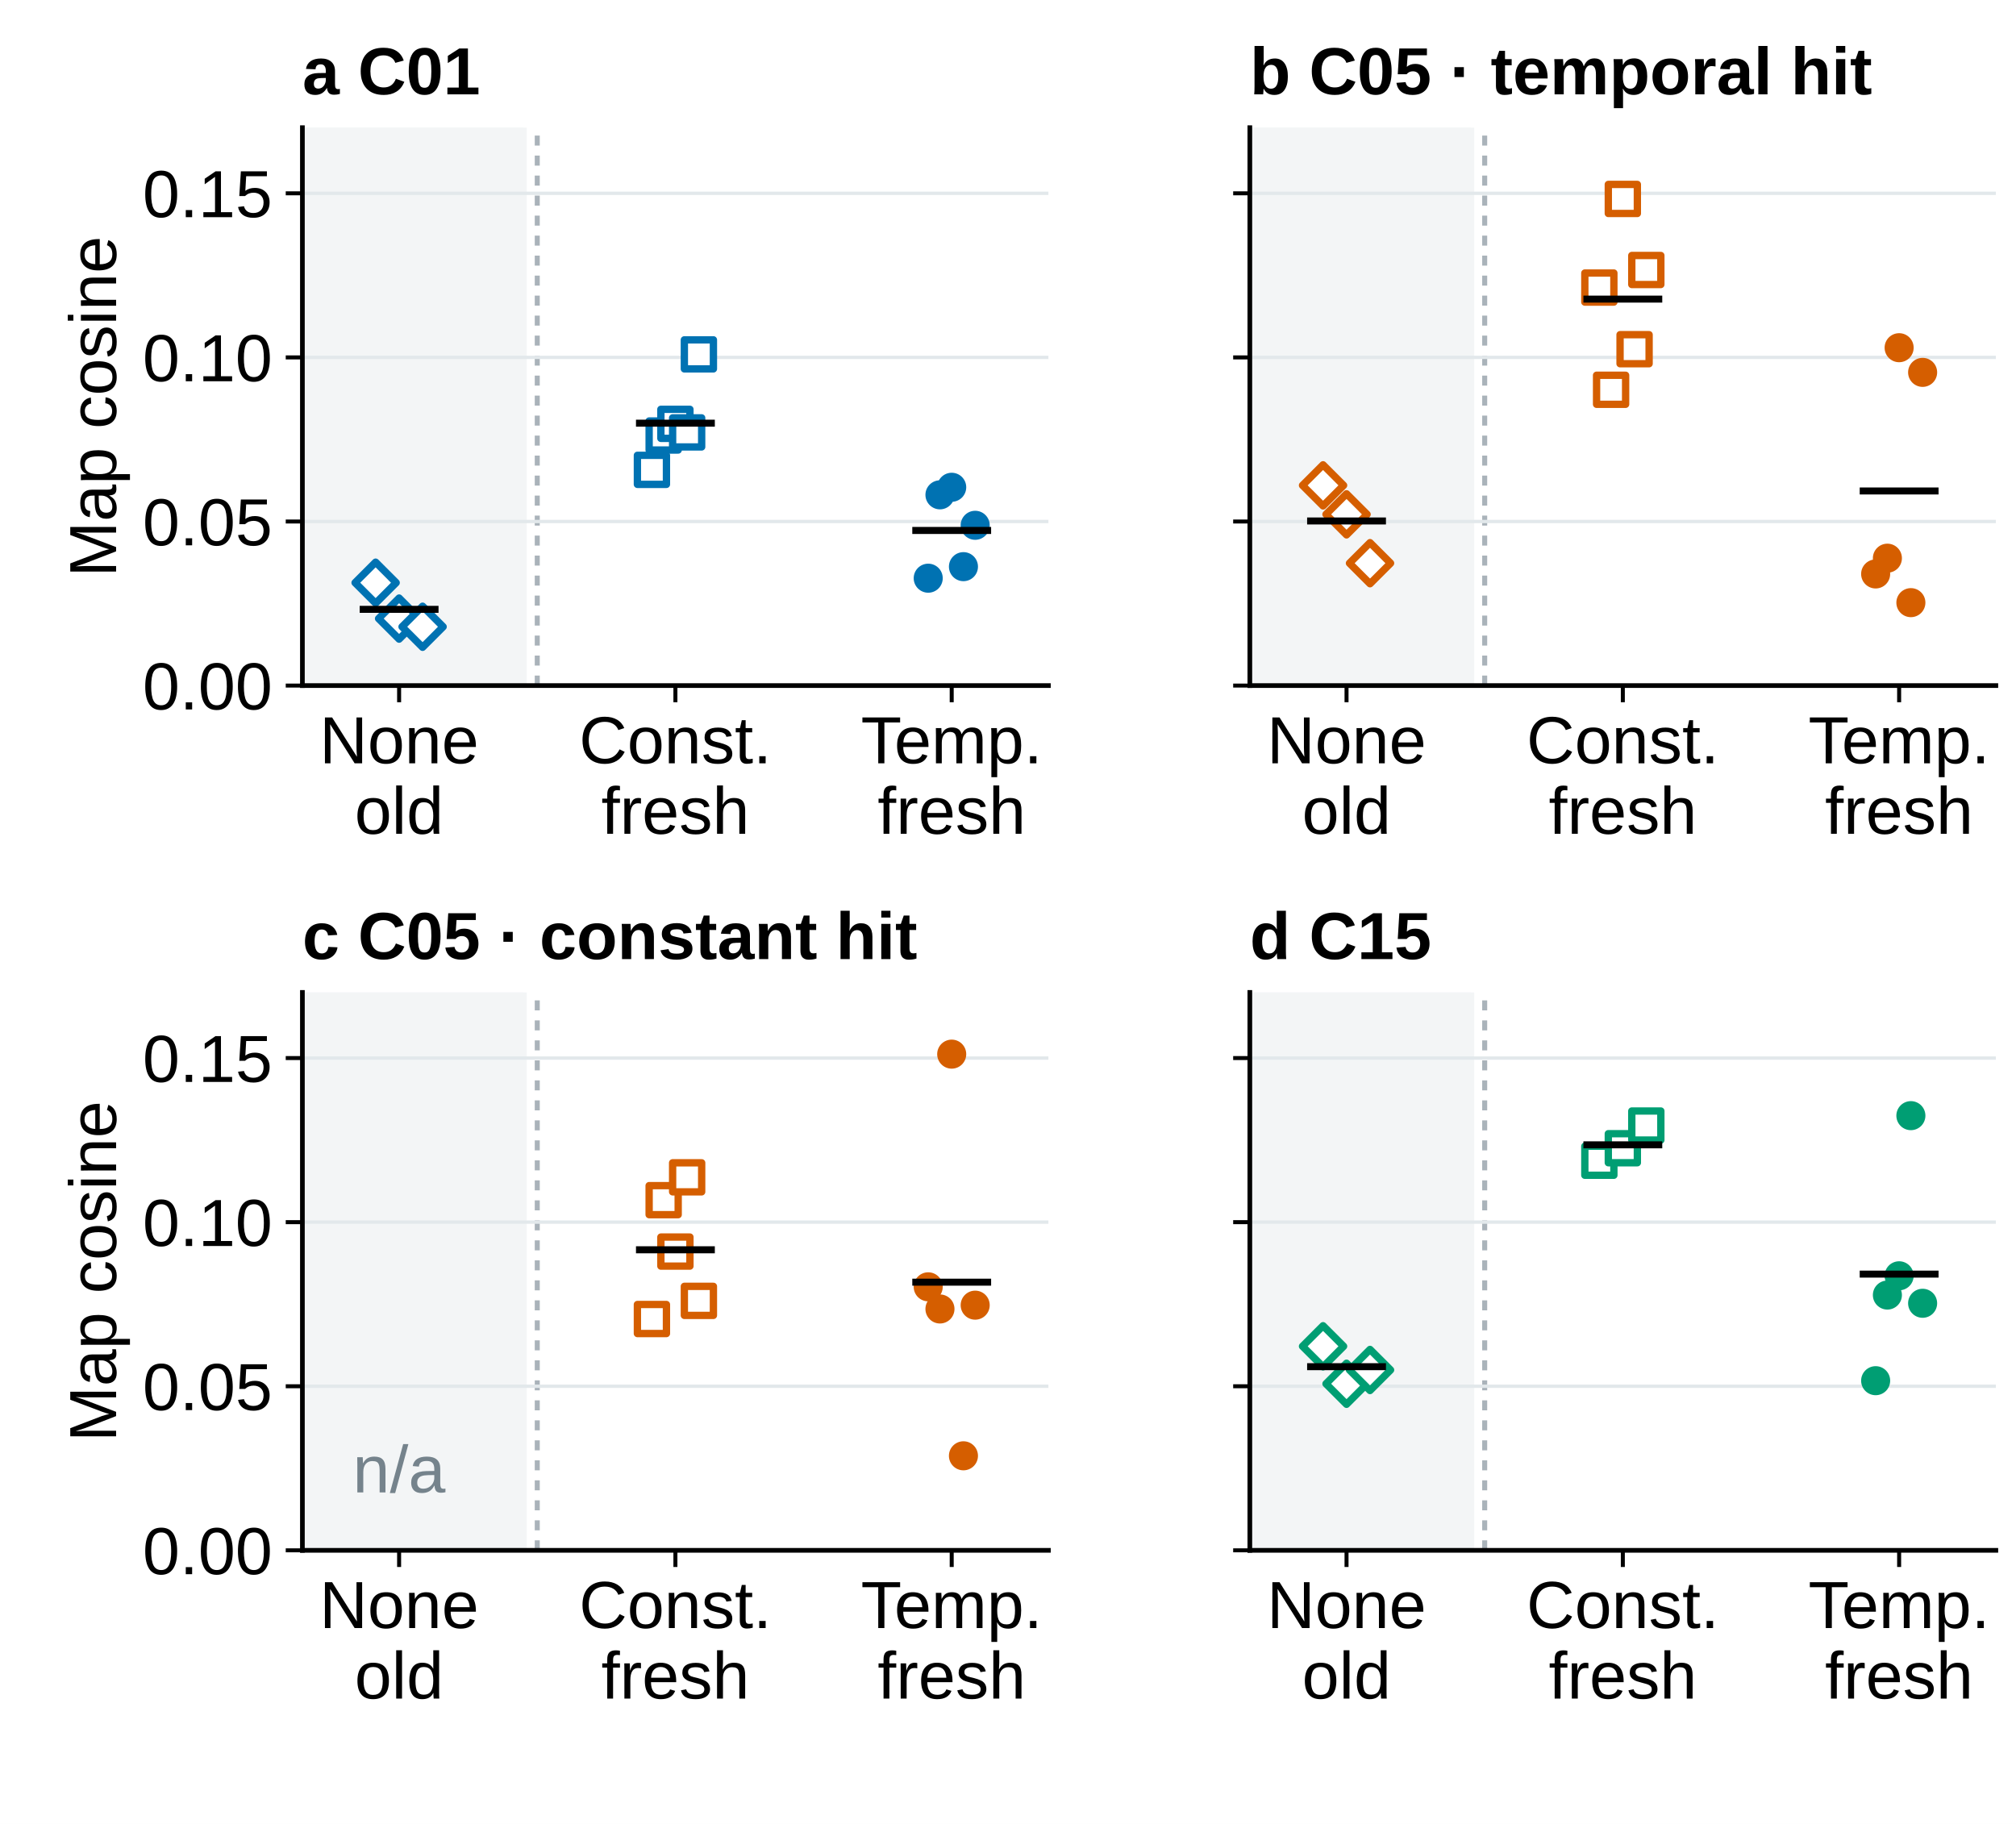
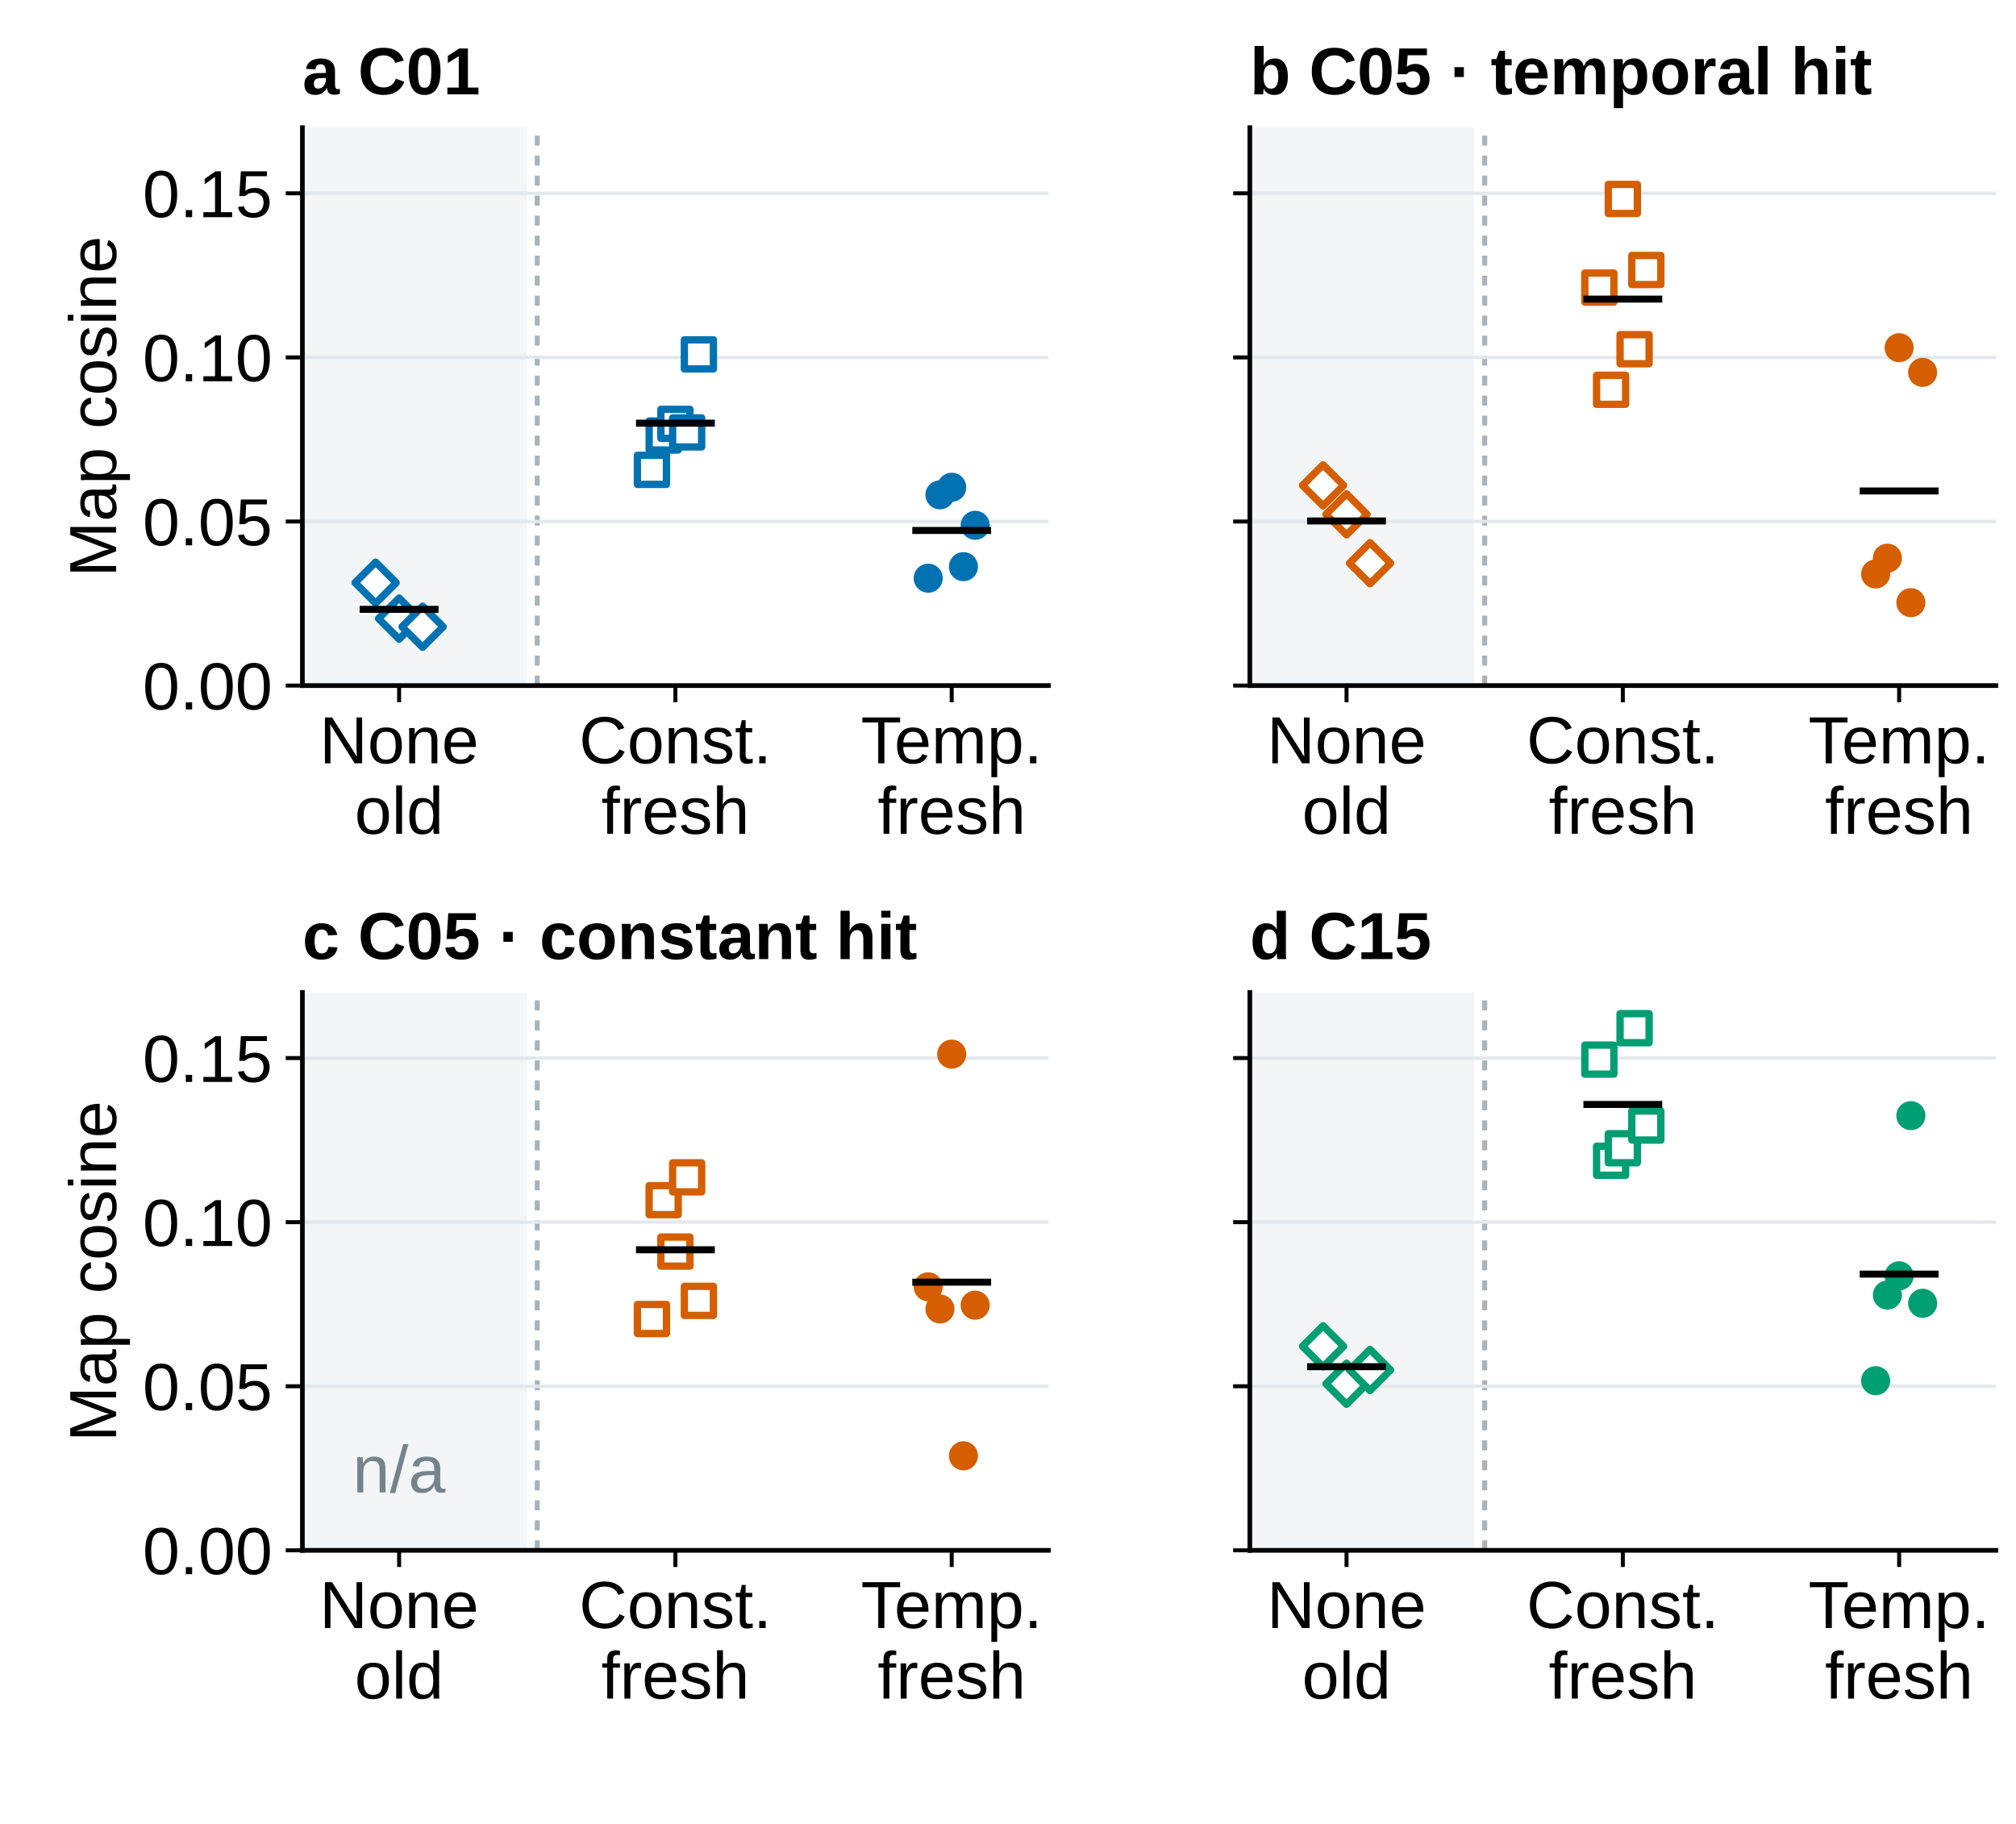
<svg xmlns="http://www.w3.org/2000/svg" xmlns:xlink="http://www.w3.org/1999/xlink" width="302.4pt" height="273.6pt" viewBox="0 0 302.4 273.6" version="1.1">
  <defs>
    <style type="text/css">*{stroke-linejoin: round; stroke-linecap: butt}</style>
  </defs>
  <g id="figure_1">
    <g id="patch_1">
      <path d="M 0 273.6 L 302.4 273.6 L 302.4 0 L 0 0 z " style="fill: #ffffff" />
    </g>
    <g id="axes_1">
      <g id="patch_2">
        <path d="M 45.36 102.841 L 157.261 102.841 L 157.261 19.152 L 45.36 19.152 z " style="fill: #ffffff" />
      </g>
      <g id="patch_3">
        <path d="M 45.36 102.841 L 78.516 102.841 L 78.516 19.152 L 45.36 19.152 z " clip-path="url(#peea5694a14)" style="fill: #f3f5f6; stroke: #f3f5f6; stroke-linejoin: miter" />
      </g>
      <g id="line2d_1">
        <path d="M 80.588 102.841 L 80.588 19.152 " clip-path="url(#peea5694a14)" style="fill: none; stroke-dasharray: 1.5,1.5; stroke-dashoffset: 0; stroke: #aab3ba; stroke-width: 0.75" />
      </g>
      <g id="matplotlib.axis_1">
        <g id="xtick_1">
          <g id="line2d_2">
            <defs>
              <path id="mfab95a4aac" d="M 0 0 L 0 2.5 " style="stroke: #000000; stroke-width: 0.6" />
            </defs>
            <g>
              <use xlink:href="#mfab95a4aac" x="59.866" y="102.841" style="stroke: #000000; stroke-width: 0.6" />
            </g>
          </g>
          <g id="text_1">
            <text style="font-size: 10px; font-family: 'Arial'" transform="translate(47.91338 114.4992)">None</text>
            <text style="font-size: 10px; font-family: 'Arial'" transform="translate(53.19385 125.0761)">old</text>
          </g>
        </g>
        <g id="xtick_2">
          <g id="line2d_3">
            <g>
              <use xlink:href="#mfab95a4aac" x="101.311" y="102.841" style="stroke: #000000; stroke-width: 0.6" />
            </g>
          </g>
          <g id="text_2">
            <text style="font-size: 10px; font-family: 'Arial'" transform="translate(86.86066 114.4992)">Const.</text>
            <text style="font-size: 10px; font-family: 'Arial'" transform="translate(90.19582 125.0761)">fresh</text>
          </g>
        </g>
        <g id="xtick_3">
          <g id="line2d_4">
            <g>
              <use xlink:href="#mfab95a4aac" x="142.756" y="102.841" style="stroke: #000000; stroke-width: 0.6" />
            </g>
          </g>
          <g id="text_3">
            <text style="font-size: 10px; font-family: 'Arial'" transform="translate(129.1431 114.4992)">Temp.</text>
            <text style="font-size: 10px; font-family: 'Arial'" transform="translate(131.6408 125.0761)">fresh</text>
          </g>
        </g>
      </g>
      <g id="matplotlib.axis_2">
        <g id="ytick_1">
          <g id="line2d_5">
            <path d="M 45.36 102.841 L 157.261 102.841 " clip-path="url(#peea5694a14)" style="fill: none; stroke: #e2e8eb; stroke-width: 0.5; stroke-linecap: square" />
          </g>
          <g id="line2d_6">
            <defs>
              <path id="m4221a28062" d="M 0 0 L -2.5 0 " style="stroke: #000000; stroke-width: 0.6" />
            </defs>
            <g>
              <use xlink:href="#m4221a28062" x="45.36" y="102.841" style="stroke: #000000; stroke-width: 0.6" />
            </g>
          </g>
          <g id="text_4">
            <text style="font-size: 10px; font-family: 'Arial'; text-anchor: end" x="40.86" y="106.42" transform="rotate(-0 40.86 106.4203)">0.00</text>
          </g>
        </g>
        <g id="ytick_2">
          <g id="line2d_7">
            <path d="M 45.36 78.227 L 157.261 78.227 " clip-path="url(#peea5694a14)" style="fill: none; stroke: #e2e8eb; stroke-width: 0.5; stroke-linecap: square" />
          </g>
          <g id="line2d_8">
            <g>
              <use xlink:href="#m4221a28062" x="45.36" y="78.227" style="stroke: #000000; stroke-width: 0.6" />
            </g>
          </g>
          <g id="text_5">
            <text style="font-size: 10px; font-family: 'Arial'; text-anchor: end" x="40.86" y="81.806" transform="rotate(-0 40.86 81.80579)">0.05</text>
          </g>
        </g>
        <g id="ytick_3">
          <g id="line2d_9">
            <path d="M 45.36 53.612 L 157.261 53.612 " clip-path="url(#peea5694a14)" style="fill: none; stroke: #e2e8eb; stroke-width: 0.5; stroke-linecap: square" />
          </g>
          <g id="line2d_10">
            <g>
              <use xlink:href="#m4221a28062" x="45.36" y="53.612" style="stroke: #000000; stroke-width: 0.6" />
            </g>
          </g>
          <g id="text_6">
            <text style="font-size: 10px; font-family: 'Arial'; text-anchor: end" x="40.86" y="57.191" transform="rotate(-0 40.86 57.19125)">0.10</text>
          </g>
        </g>
        <g id="ytick_4">
          <g id="line2d_11">
            <path d="M 45.36 28.998 L 157.261 28.998 " clip-path="url(#peea5694a14)" style="fill: none; stroke: #e2e8eb; stroke-width: 0.5; stroke-linecap: square" />
          </g>
          <g id="line2d_12">
            <g>
              <use xlink:href="#m4221a28062" x="45.36" y="28.998" style="stroke: #000000; stroke-width: 0.6" />
            </g>
          </g>
          <g id="text_7">
            <text style="font-size: 10px; font-family: 'Arial'; text-anchor: end" x="40.86" y="32.577" transform="rotate(-0 40.86 32.57672)">0.15</text>
          </g>
        </g>
        <g id="text_8">
          <text style="font-size: 10px; font-family: 'Arial'; text-anchor: middle" x="17.412" y="60.997" transform="rotate(-90 17.41156 60.99671)">Map cosine</text>
        </g>
      </g>
      <g id="patch_4">
        <path d="M 45.36 102.841 L 45.36 19.152 " style="fill: none; stroke: #000000; stroke-width: 0.7; stroke-linejoin: miter; stroke-linecap: square" />
      </g>
      <g id="patch_5">
        <path d="M 45.36 102.841 L 157.261 102.841 " style="fill: none; stroke: #000000; stroke-width: 0.7; stroke-linejoin: miter; stroke-linecap: square" />
      </g>
      <g id="PathCollection_1">
        <defs>
          <path id="m61c139418c" d="M -0 3.082 L 3.082 0 L 0 -3.082 L -3.082 -0 z " style="stroke: #0072b2; stroke-width: 1.1" />
        </defs>
        <g clip-path="url(#peea5694a14)">
          <use xlink:href="#m61c139418c" x="56.343" y="87.41" style="fill: #ffffff; stroke: #0072b2; stroke-width: 1.1" />
          <use xlink:href="#m61c139418c" x="59.866" y="92.792" style="fill: #ffffff; stroke: #0072b2; stroke-width: 1.1" />
          <use xlink:href="#m61c139418c" x="63.389" y="94.017" style="fill: #ffffff; stroke: #0072b2; stroke-width: 1.1" />
        </g>
      </g>
      <g id="PathCollection_2">
        <defs>
          <path id="mb294377f2a" d="M -2.179 2.179 L 2.179 2.179 L 2.179 -2.179 L -2.179 -2.179 z " style="stroke: #0072b2; stroke-width: 1.1" />
        </defs>
        <g clip-path="url(#peea5694a14)">
          <use xlink:href="#mb294377f2a" x="97.788" y="70.48" style="fill: #ffffff; stroke: #0072b2; stroke-width: 1.1" />
          <use xlink:href="#mb294377f2a" x="99.549" y="65.33" style="fill: #ffffff; stroke: #0072b2; stroke-width: 1.1" />
          <use xlink:href="#mb294377f2a" x="101.311" y="63.58" style="fill: #ffffff; stroke: #0072b2; stroke-width: 1.1" />
          <use xlink:href="#mb294377f2a" x="103.072" y="64.863" style="fill: #ffffff; stroke: #0072b2; stroke-width: 1.1" />
          <use xlink:href="#mb294377f2a" x="104.833" y="53.158" style="fill: #ffffff; stroke: #0072b2; stroke-width: 1.1" />
        </g>
      </g>
      <g id="PathCollection_3">
        <defs>
          <path id="mf17688ad99" d="M 0 2.179 C 0.578 2.179 1.132 1.95 1.541 1.541 C 1.95 1.132 2.179 0.578 2.179 0 C 2.179 -0.578 1.95 -1.132 1.541 -1.541 C 1.132 -1.95 0.578 -2.179 0 -2.179 C -0.578 -2.179 -1.132 -1.95 -1.541 -1.541 C -1.95 -1.132 -2.179 -0.578 -2.179 0 C -2.179 0.578 -1.95 1.132 -1.541 1.541 C -1.132 1.95 -0.578 2.179 0 2.179 z " />
        </defs>
        <g clip-path="url(#peea5694a14)">
          <use xlink:href="#mf17688ad99" x="139.233" y="86.733" style="fill: #0072b2" />
          <use xlink:href="#mf17688ad99" x="140.994" y="74.228" style="fill: #0072b2" />
          <use xlink:href="#mf17688ad99" x="142.756" y="73.094" style="fill: #0072b2" />
          <use xlink:href="#mf17688ad99" x="144.517" y="85.002" style="fill: #0072b2" />
          <use xlink:href="#mf17688ad99" x="146.278" y="78.798" style="fill: #0072b2" />
        </g>
      </g>
      <g id="text_9">
        <text style="font-weight: 700; font-size: 10px; font-family: 'Arial'; text-anchor: start" x="45.36" y="14.152" transform="rotate(-0 45.36 14.152)">a  C01</text>
      </g>
      <g id="line2d_13">
        <path d="M 54.478 91.406 L 65.254 91.406 " clip-path="url(#peea5694a14)" style="fill: none; stroke: #000000; stroke-width: 1.05; stroke-linecap: square" />
      </g>
      <g id="line2d_14">
        <path d="M 95.923 63.482 L 106.699 63.482 " clip-path="url(#peea5694a14)" style="fill: none; stroke: #000000; stroke-width: 1.05; stroke-linecap: square" />
      </g>
      <g id="line2d_15">
        <path d="M 137.368 79.571 L 148.143 79.571 " clip-path="url(#peea5694a14)" style="fill: none; stroke: #000000; stroke-width: 1.05; stroke-linecap: square" />
      </g>
    </g>
    <g id="axes_2">
      <g id="patch_6">
        <path d="M 187.475 102.841 L 299.376 102.841 L 299.376 19.152 L 187.475 19.152 z " style="fill: #ffffff" />
      </g>
      <g id="patch_7">
        <path d="M 187.475 102.841 L 220.631 102.841 L 220.631 19.152 L 187.475 19.152 z " clip-path="url(#p46982ca09e)" style="fill: #f3f5f6; stroke: #f3f5f6; stroke-linejoin: miter" />
      </g>
      <g id="line2d_16">
        <path d="M 222.703 102.841 L 222.703 19.152 " clip-path="url(#p46982ca09e)" style="fill: none; stroke-dasharray: 1.5,1.5; stroke-dashoffset: 0; stroke: #aab3ba; stroke-width: 0.75" />
      </g>
      <g id="matplotlib.axis_3">
        <g id="xtick_4">
          <g id="line2d_17">
            <g>
              <use xlink:href="#mfab95a4aac" x="201.98" y="102.841" style="stroke: #000000; stroke-width: 0.6" />
            </g>
          </g>
          <g id="text_10">
            <text style="font-size: 10px; font-family: 'Arial'" transform="translate(190.0281 114.4992)">None</text>
            <text style="font-size: 10px; font-family: 'Arial'" transform="translate(195.3085 125.0761)">old</text>
          </g>
        </g>
        <g id="xtick_5">
          <g id="line2d_18">
            <g>
              <use xlink:href="#mfab95a4aac" x="243.425" y="102.841" style="stroke: #000000; stroke-width: 0.6" />
            </g>
          </g>
          <g id="text_11">
            <text style="font-size: 10px; font-family: 'Arial'" transform="translate(228.9753 114.4992)">Const.</text>
            <text style="font-size: 10px; font-family: 'Arial'" transform="translate(232.3105 125.0761)">fresh</text>
          </g>
        </g>
        <g id="xtick_6">
          <g id="line2d_19">
            <g>
              <use xlink:href="#mfab95a4aac" x="284.87" y="102.841" style="stroke: #000000; stroke-width: 0.6" />
            </g>
          </g>
          <g id="text_12">
            <text style="font-size: 10px; font-family: 'Arial'" transform="translate(271.2578 114.4992)">Temp.</text>
            <text style="font-size: 10px; font-family: 'Arial'" transform="translate(273.7554 125.0761)">fresh</text>
          </g>
        </g>
      </g>
      <g id="matplotlib.axis_4">
        <g id="ytick_5">
          <g id="line2d_20">
            <path d="M 187.475 102.841 L 299.376 102.841 " clip-path="url(#p46982ca09e)" style="fill: none; stroke: #e2e8eb; stroke-width: 0.5; stroke-linecap: square" />
          </g>
          <g id="line2d_21">
            <g>
              <use xlink:href="#m4221a28062" x="187.475" y="102.841" style="stroke: #000000; stroke-width: 0.6" />
            </g>
          </g>
        </g>
        <g id="ytick_6">
          <g id="line2d_22">
            <path d="M 187.475 78.227 L 299.376 78.227 " clip-path="url(#p46982ca09e)" style="fill: none; stroke: #e2e8eb; stroke-width: 0.5; stroke-linecap: square" />
          </g>
          <g id="line2d_23">
            <g>
              <use xlink:href="#m4221a28062" x="187.475" y="78.227" style="stroke: #000000; stroke-width: 0.6" />
            </g>
          </g>
        </g>
        <g id="ytick_7">
          <g id="line2d_24">
            <path d="M 187.475 53.612 L 299.376 53.612 " clip-path="url(#p46982ca09e)" style="fill: none; stroke: #e2e8eb; stroke-width: 0.5; stroke-linecap: square" />
          </g>
          <g id="line2d_25">
            <g>
              <use xlink:href="#m4221a28062" x="187.475" y="53.612" style="stroke: #000000; stroke-width: 0.6" />
            </g>
          </g>
        </g>
        <g id="ytick_8">
          <g id="line2d_26">
            <path d="M 187.475 28.998 L 299.376 28.998 " clip-path="url(#p46982ca09e)" style="fill: none; stroke: #e2e8eb; stroke-width: 0.5; stroke-linecap: square" />
          </g>
          <g id="line2d_27">
            <g>
              <use xlink:href="#m4221a28062" x="187.475" y="28.998" style="stroke: #000000; stroke-width: 0.6" />
            </g>
          </g>
        </g>
      </g>
      <g id="patch_8">
        <path d="M 187.475 102.841 L 187.475 19.152 " style="fill: none; stroke: #000000; stroke-width: 0.7; stroke-linejoin: miter; stroke-linecap: square" />
      </g>
      <g id="patch_9">
        <path d="M 187.475 102.841 L 299.376 102.841 " style="fill: none; stroke: #000000; stroke-width: 0.7; stroke-linejoin: miter; stroke-linecap: square" />
      </g>
      <g id="PathCollection_4">
        <defs>
          <path id="m180f35dc80" d="M -0 3.082 L 3.082 0 L 0 -3.082 L -3.082 -0 z " style="stroke: #d55e00; stroke-width: 1.1" />
        </defs>
        <g clip-path="url(#p46982ca09e)">
          <use xlink:href="#m180f35dc80" x="198.458" y="72.806" style="fill: #ffffff; stroke: #d55e00; stroke-width: 1.1" />
          <use xlink:href="#m180f35dc80" x="201.98" y="77.155" style="fill: #ffffff; stroke: #d55e00; stroke-width: 1.1" />
          <use xlink:href="#m180f35dc80" x="205.503" y="84.482" style="fill: #ffffff; stroke: #d55e00; stroke-width: 1.1" />
        </g>
      </g>
      <g id="PathCollection_5">
        <defs>
          <path id="m9359243eaa" d="M -2.179 2.179 L 2.179 2.179 L 2.179 -2.179 L -2.179 -2.179 z " style="stroke: #d55e00; stroke-width: 1.1" />
        </defs>
        <g clip-path="url(#p46982ca09e)">
          <use xlink:href="#m9359243eaa" x="239.903" y="43.136" style="fill: #ffffff; stroke: #d55e00; stroke-width: 1.1" />
          <use xlink:href="#m9359243eaa" x="241.664" y="58.469" style="fill: #ffffff; stroke: #d55e00; stroke-width: 1.1" />
          <use xlink:href="#m9359243eaa" x="243.425" y="29.844" style="fill: #ffffff; stroke: #d55e00; stroke-width: 1.1" />
          <use xlink:href="#m9359243eaa" x="245.187" y="52.381" style="fill: #ffffff; stroke: #d55e00; stroke-width: 1.1" />
          <use xlink:href="#m9359243eaa" x="246.948" y="40.502" style="fill: #ffffff; stroke: #d55e00; stroke-width: 1.1" />
        </g>
      </g>
      <g id="PathCollection_6">
        <defs>
          <path id="m09fe422eca" d="M 0 2.179 C 0.578 2.179 1.132 1.95 1.541 1.541 C 1.95 1.132 2.179 0.578 2.179 0 C 2.179 -0.578 1.95 -1.132 1.541 -1.541 C 1.132 -1.95 0.578 -2.179 0 -2.179 C -0.578 -2.179 -1.132 -1.95 -1.541 -1.541 C -1.95 -1.132 -2.179 -0.578 -2.179 0 C -2.179 0.578 -1.95 1.132 -1.541 1.541 C -1.132 1.95 -0.578 2.179 0 2.179 z " />
        </defs>
        <g clip-path="url(#p46982ca09e)">
          <use xlink:href="#m09fe422eca" x="281.347" y="86.096" style="fill: #d55e00" />
          <use xlink:href="#m09fe422eca" x="283.109" y="83.732" style="fill: #d55e00" />
          <use xlink:href="#m09fe422eca" x="284.87" y="52.158" style="fill: #d55e00" />
          <use xlink:href="#m09fe422eca" x="286.632" y="90.401" style="fill: #d55e00" />
          <use xlink:href="#m09fe422eca" x="288.393" y="55.858" style="fill: #d55e00" />
        </g>
      </g>
      <g id="text_13">
        <text style="font-weight: 700; font-size: 10px; font-family: 'Arial'; text-anchor: start" x="187.475" y="14.152" transform="rotate(-0 187.4747 14.152)">b  C05 · temporal hit</text>
      </g>
      <g id="line2d_28">
        <path d="M 196.593 78.148 L 207.368 78.148 " clip-path="url(#p46982ca09e)" style="fill: none; stroke: #000000; stroke-width: 1.05; stroke-linecap: square" />
      </g>
      <g id="line2d_29">
        <path d="M 238.037 44.866 L 248.813 44.866 " clip-path="url(#p46982ca09e)" style="fill: none; stroke: #000000; stroke-width: 1.05; stroke-linecap: square" />
      </g>
      <g id="line2d_30">
        <path d="M 279.482 73.649 L 290.258 73.649 " clip-path="url(#p46982ca09e)" style="fill: none; stroke: #000000; stroke-width: 1.05; stroke-linecap: square" />
      </g>
    </g>
    <g id="axes_3">
      <g id="patch_10">
        <path d="M 45.36 232.56 L 157.261 232.56 L 157.261 148.871 L 45.36 148.871 z " style="fill: #ffffff" />
      </g>
      <g id="patch_11">
        <path d="M 45.36 232.56 L 78.516 232.56 L 78.516 148.871 L 45.36 148.871 z " clip-path="url(#pe74c605b21)" style="fill: #f3f5f6; stroke: #f3f5f6; stroke-linejoin: miter" />
      </g>
      <g id="line2d_31">
        <path d="M 80.588 232.56 L 80.588 148.871 " clip-path="url(#pe74c605b21)" style="fill: none; stroke-dasharray: 1.5,1.5; stroke-dashoffset: 0; stroke: #aab3ba; stroke-width: 0.75" />
      </g>
      <g id="matplotlib.axis_5">
        <g id="xtick_7">
          <g id="line2d_32">
            <g>
              <use xlink:href="#mfab95a4aac" x="59.866" y="232.56" style="stroke: #000000; stroke-width: 0.6" />
            </g>
          </g>
          <g id="text_14">
            <text style="font-size: 10px; font-family: 'Arial'" transform="translate(47.91338 244.2178)">None</text>
            <text style="font-size: 10px; font-family: 'Arial'" transform="translate(53.19385 254.7947)">old</text>
          </g>
        </g>
        <g id="xtick_8">
          <g id="line2d_33">
            <g>
              <use xlink:href="#mfab95a4aac" x="101.311" y="232.56" style="stroke: #000000; stroke-width: 0.6" />
            </g>
          </g>
          <g id="text_15">
            <text style="font-size: 10px; font-family: 'Arial'" transform="translate(86.86066 244.2178)">Const.</text>
            <text style="font-size: 10px; font-family: 'Arial'" transform="translate(90.19582 254.7947)">fresh</text>
          </g>
        </g>
        <g id="xtick_9">
          <g id="line2d_34">
            <g>
              <use xlink:href="#mfab95a4aac" x="142.756" y="232.56" style="stroke: #000000; stroke-width: 0.6" />
            </g>
          </g>
          <g id="text_16">
            <text style="font-size: 10px; font-family: 'Arial'" transform="translate(129.1431 244.2178)">Temp.</text>
            <text style="font-size: 10px; font-family: 'Arial'" transform="translate(131.6408 254.7947)">fresh</text>
          </g>
        </g>
      </g>
      <g id="matplotlib.axis_6">
        <g id="ytick_9">
          <g id="line2d_35">
            <path d="M 45.36 232.56 L 157.261 232.56 " clip-path="url(#pe74c605b21)" style="fill: none; stroke: #e2e8eb; stroke-width: 0.5; stroke-linecap: square" />
          </g>
          <g id="line2d_36">
            <g>
              <use xlink:href="#m4221a28062" x="45.36" y="232.56" style="stroke: #000000; stroke-width: 0.6" />
            </g>
          </g>
          <g id="text_17">
            <text style="font-size: 10px; font-family: 'Arial'; text-anchor: end" x="40.86" y="236.139" transform="rotate(-0 40.86 236.1389)">0.00</text>
          </g>
        </g>
        <g id="ytick_10">
          <g id="line2d_37">
            <path d="M 45.36 207.945 L 157.261 207.945 " clip-path="url(#pe74c605b21)" style="fill: none; stroke: #e2e8eb; stroke-width: 0.5; stroke-linecap: square" />
          </g>
          <g id="line2d_38">
            <g>
              <use xlink:href="#m4221a28062" x="45.36" y="207.945" style="stroke: #000000; stroke-width: 0.6" />
            </g>
          </g>
          <g id="text_18">
            <text style="font-size: 10px; font-family: 'Arial'; text-anchor: end" x="40.86" y="211.524" transform="rotate(-0 40.86 211.5244)">0.05</text>
          </g>
        </g>
        <g id="ytick_11">
          <g id="line2d_39">
            <path d="M 45.36 183.331 L 157.261 183.331 " clip-path="url(#pe74c605b21)" style="fill: none; stroke: #e2e8eb; stroke-width: 0.5; stroke-linecap: square" />
          </g>
          <g id="line2d_40">
            <g>
              <use xlink:href="#m4221a28062" x="45.36" y="183.331" style="stroke: #000000; stroke-width: 0.6" />
            </g>
          </g>
          <g id="text_19">
            <text style="font-size: 10px; font-family: 'Arial'; text-anchor: end" x="40.86" y="186.91" transform="rotate(-0 40.86 186.9098)">0.10</text>
          </g>
        </g>
        <g id="ytick_12">
          <g id="line2d_41">
            <path d="M 45.36 158.716 L 157.261 158.716 " clip-path="url(#pe74c605b21)" style="fill: none; stroke: #e2e8eb; stroke-width: 0.5; stroke-linecap: square" />
          </g>
          <g id="line2d_42">
            <g>
              <use xlink:href="#m4221a28062" x="45.36" y="158.716" style="stroke: #000000; stroke-width: 0.6" />
            </g>
          </g>
          <g id="text_20">
            <text style="font-size: 10px; font-family: 'Arial'; text-anchor: end" x="40.86" y="162.295" transform="rotate(-0 40.86 162.2953)">0.15</text>
          </g>
        </g>
        <g id="text_21">
          <text style="font-size: 10px; font-family: 'Arial'; text-anchor: middle" x="17.412" y="190.715" transform="rotate(-90 17.41156 190.7153)">Map cosine</text>
        </g>
      </g>
      <g id="patch_12">
        <path d="M 45.36 232.56 L 45.36 148.871 " style="fill: none; stroke: #000000; stroke-width: 0.7; stroke-linejoin: miter; stroke-linecap: square" />
      </g>
      <g id="patch_13">
        <path d="M 45.36 232.56 L 157.261 232.56 " style="fill: none; stroke: #000000; stroke-width: 0.7; stroke-linejoin: miter; stroke-linecap: square" />
      </g>
      <g id="text_22">
        <text style="font-size: 10px; font-family: 'Arial'; text-anchor: middle; fill: #75838c" x="59.866" y="223.877" transform="rotate(-0 59.86573 223.8773)">n/a</text>
      </g>
      <g id="PathCollection_7">
        <g clip-path="url(#pe74c605b21)">
          <use xlink:href="#m9359243eaa" x="97.788" y="197.862" style="fill: #ffffff; stroke: #d55e00; stroke-width: 1.1" />
          <use xlink:href="#m9359243eaa" x="99.549" y="180.031" style="fill: #ffffff; stroke: #d55e00; stroke-width: 1.1" />
          <use xlink:href="#m9359243eaa" x="101.311" y="187.745" style="fill: #ffffff; stroke: #d55e00; stroke-width: 1.1" />
          <use xlink:href="#m9359243eaa" x="103.072" y="176.606" style="fill: #ffffff; stroke: #d55e00; stroke-width: 1.1" />
          <use xlink:href="#m9359243eaa" x="104.833" y="195.138" style="fill: #ffffff; stroke: #d55e00; stroke-width: 1.1" />
        </g>
      </g>
      <g id="PathCollection_8">
        <g clip-path="url(#pe74c605b21)">
          <use xlink:href="#m09fe422eca" x="139.233" y="193.031" style="fill: #d55e00" />
          <use xlink:href="#m09fe422eca" x="140.994" y="196.355" style="fill: #d55e00" />
          <use xlink:href="#m09fe422eca" x="142.756" y="158.128" style="fill: #d55e00" />
          <use xlink:href="#m09fe422eca" x="144.517" y="218.38" style="fill: #d55e00" />
          <use xlink:href="#m09fe422eca" x="146.278" y="195.783" style="fill: #d55e00" />
        </g>
      </g>
      <g id="text_23">
        <text style="font-weight: 700; font-size: 10px; font-family: 'Arial'; text-anchor: start" x="45.36" y="143.871" transform="rotate(-0 45.36 143.8706)">c  C05 · constant hit</text>
      </g>
      <g id="line2d_43">
        <path d="M 95.923 187.476 L 106.699 187.476 " clip-path="url(#pe74c605b21)" style="fill: none; stroke: #000000; stroke-width: 1.05; stroke-linecap: square" />
      </g>
      <g id="line2d_44">
        <path d="M 137.368 192.335 L 148.143 192.335 " clip-path="url(#pe74c605b21)" style="fill: none; stroke: #000000; stroke-width: 1.05; stroke-linecap: square" />
      </g>
    </g>
    <g id="axes_4">
      <g id="patch_14">
        <path d="M 187.475 232.56 L 299.376 232.56 L 299.376 148.871 L 187.475 148.871 z " style="fill: #ffffff" />
      </g>
      <g id="patch_15">
        <path d="M 187.475 232.56 L 220.631 232.56 L 220.631 148.871 L 187.475 148.871 z " clip-path="url(#p85e8c74f61)" style="fill: #f3f5f6; stroke: #f3f5f6; stroke-linejoin: miter" />
      </g>
      <g id="line2d_45">
        <path d="M 222.703 232.56 L 222.703 148.871 " clip-path="url(#p85e8c74f61)" style="fill: none; stroke-dasharray: 1.5,1.5; stroke-dashoffset: 0; stroke: #aab3ba; stroke-width: 0.75" />
      </g>
      <g id="matplotlib.axis_7">
        <g id="xtick_10">
          <g id="line2d_46">
            <g>
              <use xlink:href="#mfab95a4aac" x="201.98" y="232.56" style="stroke: #000000; stroke-width: 0.6" />
            </g>
          </g>
          <g id="text_24">
            <text style="font-size: 10px; font-family: 'Arial'" transform="translate(190.0281 244.2178)">None</text>
            <text style="font-size: 10px; font-family: 'Arial'" transform="translate(195.3085 254.7947)">old</text>
          </g>
        </g>
        <g id="xtick_11">
          <g id="line2d_47">
            <g>
              <use xlink:href="#mfab95a4aac" x="243.425" y="232.56" style="stroke: #000000; stroke-width: 0.6" />
            </g>
          </g>
          <g id="text_25">
            <text style="font-size: 10px; font-family: 'Arial'" transform="translate(228.9753 244.2178)">Const.</text>
            <text style="font-size: 10px; font-family: 'Arial'" transform="translate(232.3105 254.7947)">fresh</text>
          </g>
        </g>
        <g id="xtick_12">
          <g id="line2d_48">
            <g>
              <use xlink:href="#mfab95a4aac" x="284.87" y="232.56" style="stroke: #000000; stroke-width: 0.6" />
            </g>
          </g>
          <g id="text_26">
            <text style="font-size: 10px; font-family: 'Arial'" transform="translate(271.2578 244.2178)">Temp.</text>
            <text style="font-size: 10px; font-family: 'Arial'" transform="translate(273.7554 254.7947)">fresh</text>
          </g>
        </g>
      </g>
      <g id="matplotlib.axis_8">
        <g id="ytick_13">
          <g id="line2d_49">
            <path d="M 187.475 232.56 L 299.376 232.56 " clip-path="url(#p85e8c74f61)" style="fill: none; stroke: #e2e8eb; stroke-width: 0.5; stroke-linecap: square" />
          </g>
          <g id="line2d_50">
            <g>
              <use xlink:href="#m4221a28062" x="187.475" y="232.56" style="stroke: #000000; stroke-width: 0.6" />
            </g>
          </g>
        </g>
        <g id="ytick_14">
          <g id="line2d_51">
            <path d="M 187.475 207.945 L 299.376 207.945 " clip-path="url(#p85e8c74f61)" style="fill: none; stroke: #e2e8eb; stroke-width: 0.5; stroke-linecap: square" />
          </g>
          <g id="line2d_52">
            <g>
              <use xlink:href="#m4221a28062" x="187.475" y="207.945" style="stroke: #000000; stroke-width: 0.6" />
            </g>
          </g>
        </g>
        <g id="ytick_15">
          <g id="line2d_53">
            <path d="M 187.475 183.331 L 299.376 183.331 " clip-path="url(#p85e8c74f61)" style="fill: none; stroke: #e2e8eb; stroke-width: 0.5; stroke-linecap: square" />
          </g>
          <g id="line2d_54">
            <g>
              <use xlink:href="#m4221a28062" x="187.475" y="183.331" style="stroke: #000000; stroke-width: 0.6" />
            </g>
          </g>
        </g>
        <g id="ytick_16">
          <g id="line2d_55">
            <path d="M 187.475 158.716 L 299.376 158.716 " clip-path="url(#p85e8c74f61)" style="fill: none; stroke: #e2e8eb; stroke-width: 0.5; stroke-linecap: square" />
          </g>
          <g id="line2d_56">
            <g>
              <use xlink:href="#m4221a28062" x="187.475" y="158.716" style="stroke: #000000; stroke-width: 0.6" />
            </g>
          </g>
        </g>
      </g>
      <g id="patch_16">
        <path d="M 187.475 232.56 L 187.475 148.871 " style="fill: none; stroke: #000000; stroke-width: 0.7; stroke-linejoin: miter; stroke-linecap: square" />
      </g>
      <g id="patch_17">
        <path d="M 187.475 232.56 L 299.376 232.56 " style="fill: none; stroke: #000000; stroke-width: 0.7; stroke-linejoin: miter; stroke-linecap: square" />
      </g>
      <g id="PathCollection_9">
        <defs>
          <path id="mafbe0ed7f9" d="M -0 3.082 L 3.082 0 L 0 -3.082 L -3.082 -0 z " style="stroke: #009e73; stroke-width: 1.1" />
        </defs>
        <g clip-path="url(#p85e8c74f61)">
          <use xlink:href="#mafbe0ed7f9" x="198.458" y="201.951" style="fill: #ffffff; stroke: #009e73; stroke-width: 1.1" />
          <use xlink:href="#mafbe0ed7f9" x="201.98" y="207.572" style="fill: #ffffff; stroke: #009e73; stroke-width: 1.1" />
          <use xlink:href="#mafbe0ed7f9" x="205.503" y="205.505" style="fill: #ffffff; stroke: #009e73; stroke-width: 1.1" />
        </g>
      </g>
      <g id="PathCollection_10">
        <defs>
          <path id="m0338613eb6" d="M -2.179 2.179 L 2.179 2.179 L 2.179 -2.179 L -2.179 -2.179 z " style="stroke: #009e73; stroke-width: 1.1" />
        </defs>
        <g clip-path="url(#p85e8c74f61)">
-           <use xlink:href="#m0338613eb6" x="239.903" y="174.116" style="fill: #ffffff; stroke: #009e73; stroke-width: 1.1" />
+           <use xlink:href="#m0338613eb6" x="239.903" y="158.948" style="fill: #ffffff; stroke: #009e73; stroke-width: 1.1" />
+           <use xlink:href="#m0338613eb6" x="241.664" y="174.116" style="fill: #ffffff; stroke: #009e73; stroke-width: 1.1" />
          <use xlink:href="#m0338613eb6" x="243.425" y="172.24" style="fill: #ffffff; stroke: #009e73; stroke-width: 1.1" />
+           <use xlink:href="#m0338613eb6" x="245.187" y="154.236" style="fill: #ffffff; stroke: #009e73; stroke-width: 1.1" />
          <use xlink:href="#m0338613eb6" x="246.948" y="168.838" style="fill: #ffffff; stroke: #009e73; stroke-width: 1.1" />
        </g>
      </g>
      <g id="PathCollection_11">
        <defs>
          <path id="mb9a3b78440" d="M 0 2.179 C 0.578 2.179 1.132 1.95 1.541 1.541 C 1.95 1.132 2.179 0.578 2.179 0 C 2.179 -0.578 1.95 -1.132 1.541 -1.541 C 1.132 -1.95 0.578 -2.179 0 -2.179 C -0.578 -2.179 -1.132 -1.95 -1.541 -1.541 C -1.95 -1.132 -2.179 -0.578 -2.179 0 C -2.179 0.578 -1.95 1.132 -1.541 1.541 C -1.132 1.95 -0.578 2.179 0 2.179 z " />
        </defs>
        <g clip-path="url(#p85e8c74f61)">
          <use xlink:href="#mb9a3b78440" x="281.347" y="207.112" style="fill: #009e73" />
          <use xlink:href="#mb9a3b78440" x="283.109" y="194.266" style="fill: #009e73" />
          <use xlink:href="#mb9a3b78440" x="284.87" y="191.377" style="fill: #009e73" />
          <use xlink:href="#mb9a3b78440" x="286.632" y="167.355" style="fill: #009e73" />
          <use xlink:href="#mb9a3b78440" x="288.393" y="195.5" style="fill: #009e73" />
        </g>
      </g>
      <g id="text_27">
        <text style="font-weight: 700; font-size: 10px; font-family: 'Arial'; text-anchor: start" x="187.475" y="143.871" transform="rotate(-0 187.4747 143.8706)">d  C15</text>
      </g>
      <g id="line2d_57">
        <path d="M 196.593 205.009 L 207.368 205.009 " clip-path="url(#p85e8c74f61)" style="fill: none; stroke: #000000; stroke-width: 1.05; stroke-linecap: square" />
      </g>
      <g id="line2d_58">
-         <path d="M 238.037 171.731 L 248.813 171.731 " clip-path="url(#p85e8c74f61)" style="fill: none; stroke: #000000; stroke-width: 1.05; stroke-linecap: square" />
+         <path d="M 238.037 165.675 L 248.813 165.675 " clip-path="url(#p85e8c74f61)" style="fill: none; stroke: #000000; stroke-width: 1.05; stroke-linecap: square" />
      </g>
      <g id="line2d_59">
        <path d="M 279.482 191.122 L 290.258 191.122 " clip-path="url(#p85e8c74f61)" style="fill: none; stroke: #000000; stroke-width: 1.05; stroke-linecap: square" />
      </g>
    </g>
  </g>
  <defs>
    <clipPath id="peea5694a14">
      <rect x="45.36" y="19.152" width="111.901" height="83.689" />
    </clipPath>
    <clipPath id="p46982ca09e">
      <rect x="187.475" y="19.152" width="111.901" height="83.689" />
    </clipPath>
    <clipPath id="pe74c605b21">
      <rect x="45.36" y="148.871" width="111.901" height="83.689" />
    </clipPath>
    <clipPath id="p85e8c74f61">
      <rect x="187.475" y="148.871" width="111.901" height="83.689" />
    </clipPath>
  </defs>
</svg>
